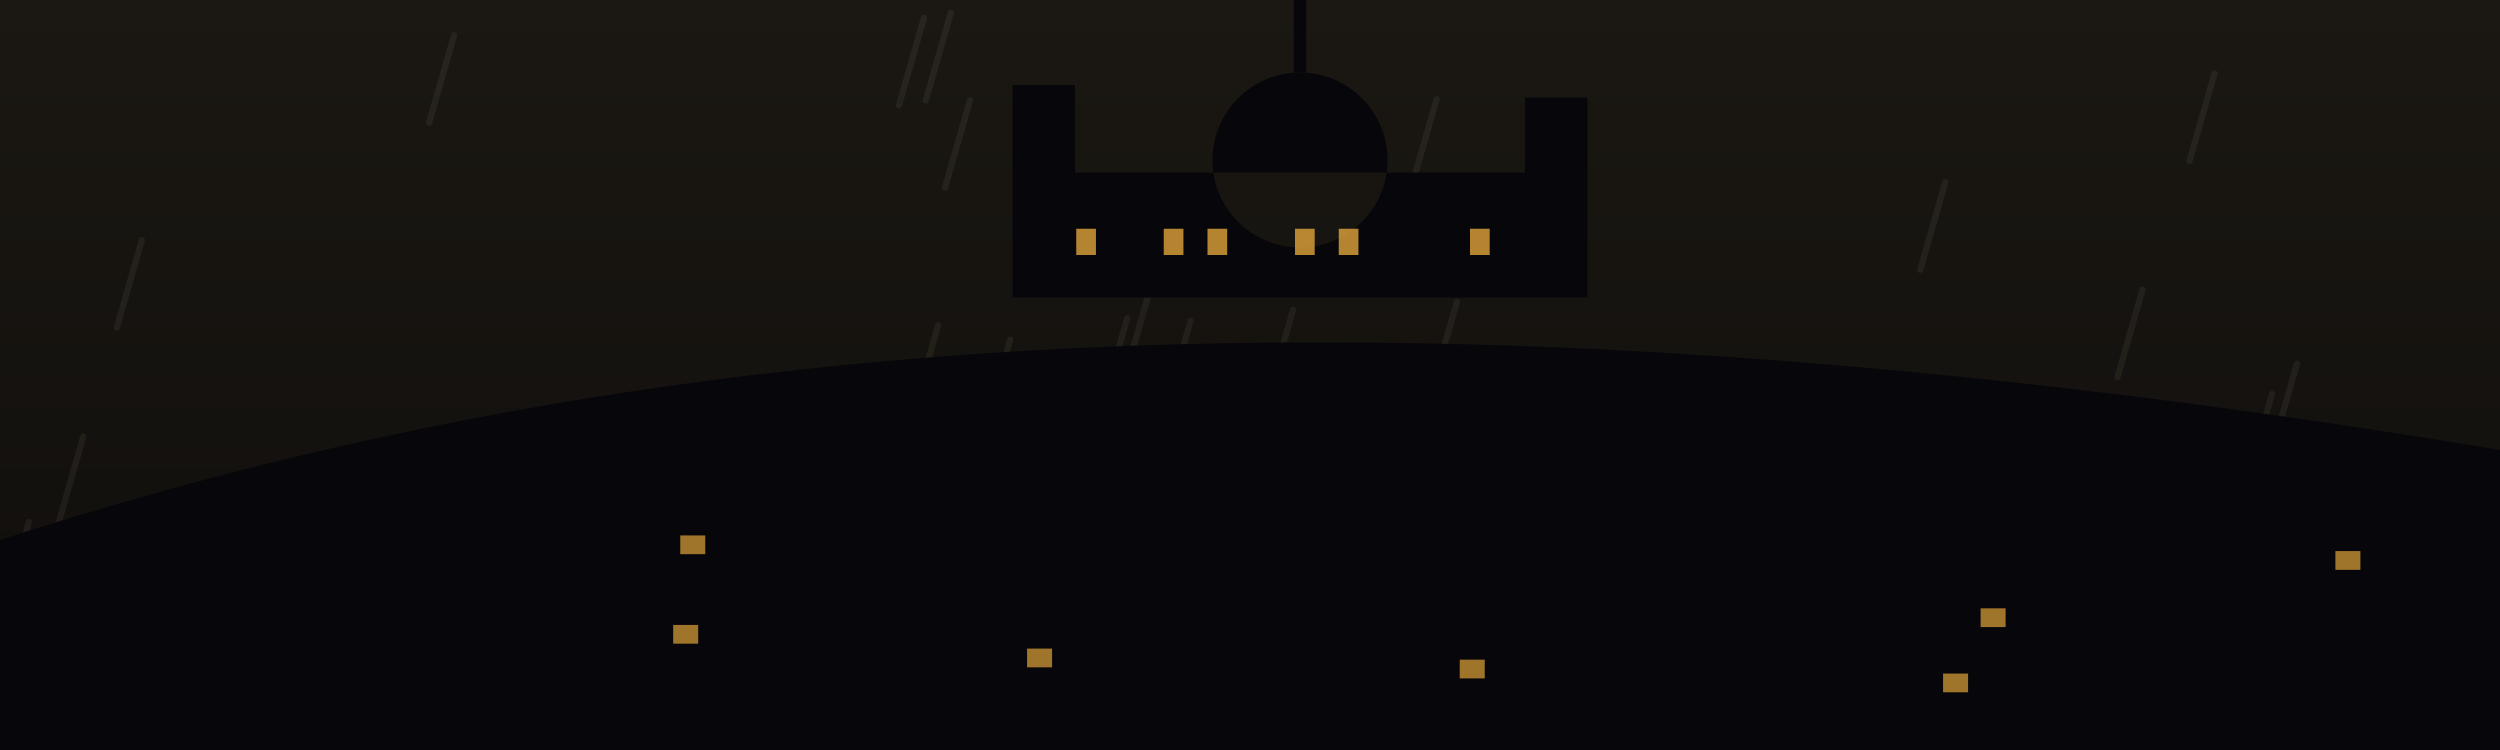
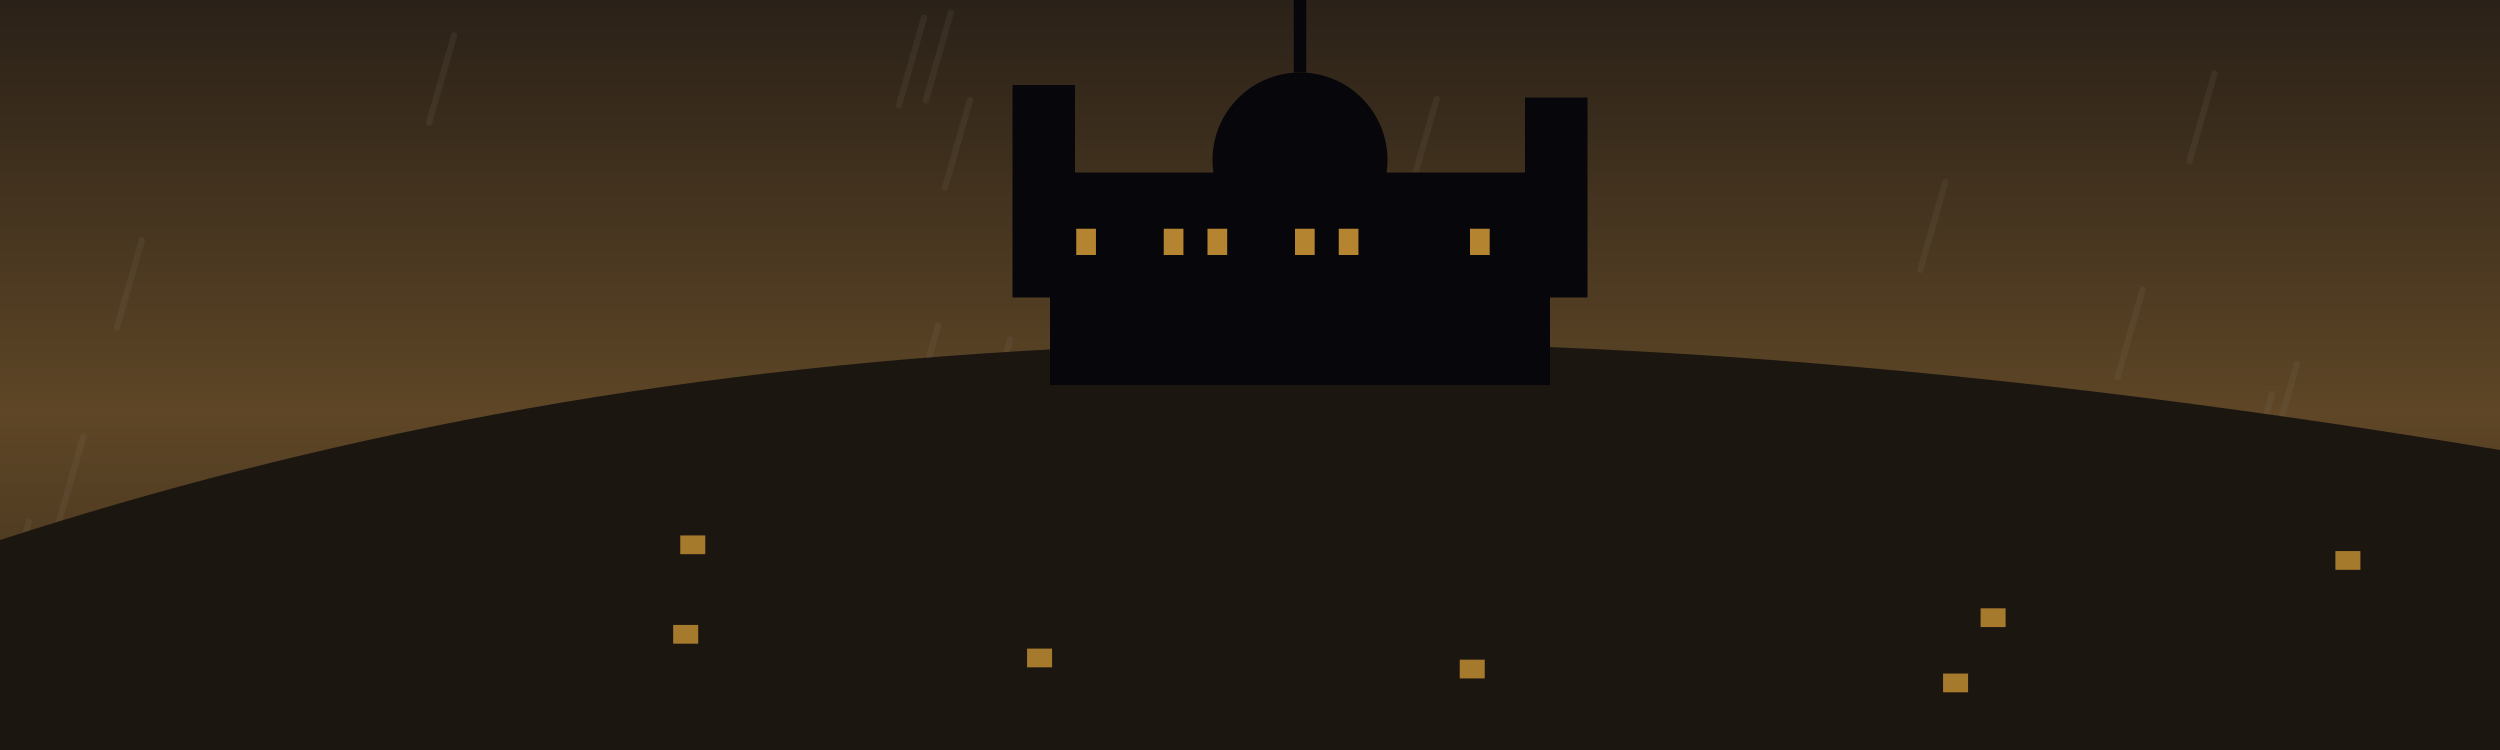
<svg xmlns="http://www.w3.org/2000/svg" viewBox="0 0 400 120" width="400" height="120">
  <defs>
    <linearGradient id="sky" gradientUnits="userSpaceOnUse" x1="0" y1="0" x2="0" y2="120">
-       <stop offset="0" stop-color="#1B1813" />
-       <stop offset="1" stop-color="#0F0D0B" />
+       <stop offset="0" stop-color="#2A2118" />
+       <stop offset="0.55" stop-color="#5E4626" />
+       <stop offset="1" stop-color="#3A2C1C" />
    </linearGradient>
  </defs>
  <path d="M0 0h400v120h-400z" fill="url(#sky)" />
  <path d="M206.887 49.575L202.887 63.575M215.99 57.077L211.99 71.077M13.328 69.844L9.328 83.844M190.497 51.344L186.497 65.344M72.656 5.637L68.656 19.637M363.518 63.035L359.518 77.035M147.837 2.836L143.837 16.836M180.358 50.93L176.358 64.93M4.626 83.525L0.626 97.525M87.655 70.49L83.655 84.49M152.122 2.077L148.122 16.077M161.636 54.339L157.636 68.339M91.521 68.625L87.521 82.625M22.687 38.433L18.687 52.433M354.324 11.748L350.324 25.748M367.509 58.215L363.509 72.215M311.25 29.172L307.25 43.172M150.095 52.066L146.095 66.066M233.097 48.304L229.097 62.304M342.797 46.373L338.797 60.373M184.813 43.413L180.813 57.413M108.707 77.526L104.707 91.526M34.013 77.264L30.013 91.264M116.625 83.144L112.625 97.144M155.207 16.023L151.207 30.023M229.856 15.864L225.856 29.864" fill="none" stroke-opacity="0.12" stroke="#8A7F6C" stroke-width="1" stroke-linecap="round" stroke-linejoin="round" />
-   <path d="M0 120L0 86.4C100 54 220 42 400 72L400 120z" fill="#07060A" />
-   <path d="M168 27.6h80v20h-80zM162 13.6h10v34h-10zM244 15.6h10v32h-10zM194 25.6a14 14 0 1 0 28 0a14 14 0 1 0 -28 0z" fill="#07060A" />
+   <path d="M0 120L0 86.4C100 54 220 42 400 72L400 120z" fill="#1C1611" />
+   <path d="M168 27.6h80v34h-80zM162 13.6h10v34h-10zM244 15.6h10v32h-10z" fill="#07060A" />
+   <path d="M194 25.6a14 14 0 1 0 28 0a14 14 0 1 0 -28 0z" fill="#07060A" />
  <path d="M208 11.6L208 -0.4" fill="none" stroke="#07060A" stroke-width="2" stroke-linecap="butt" stroke-linejoin="round" />
  <path d="M172.2 36.6h3.15v4.2h-3.15zM186.2 36.6h3.15v4.2h-3.15zM193.2 36.6h3.15v4.2h-3.15zM207.2 36.6h3.15v4.2h-3.15zM214.2 36.6h3.15v4.2h-3.15zM235.2 36.6h3.15v4.2h-3.15z" fill="#E0A43A" fill-opacity="0.8" />
  <path d="M108.842 85.668h4v3h-4zM316.897 97.332h4v3h-4zM233.558 105.547h4v3h-4zM373.663 88.173h4v3h-4zM310.892 107.767h4v3h-4zM164.33 103.774h4v3h-4zM107.709 99.988h4v3h-4z" fill="#E0A43A" fill-opacity="0.7" />
</svg>
